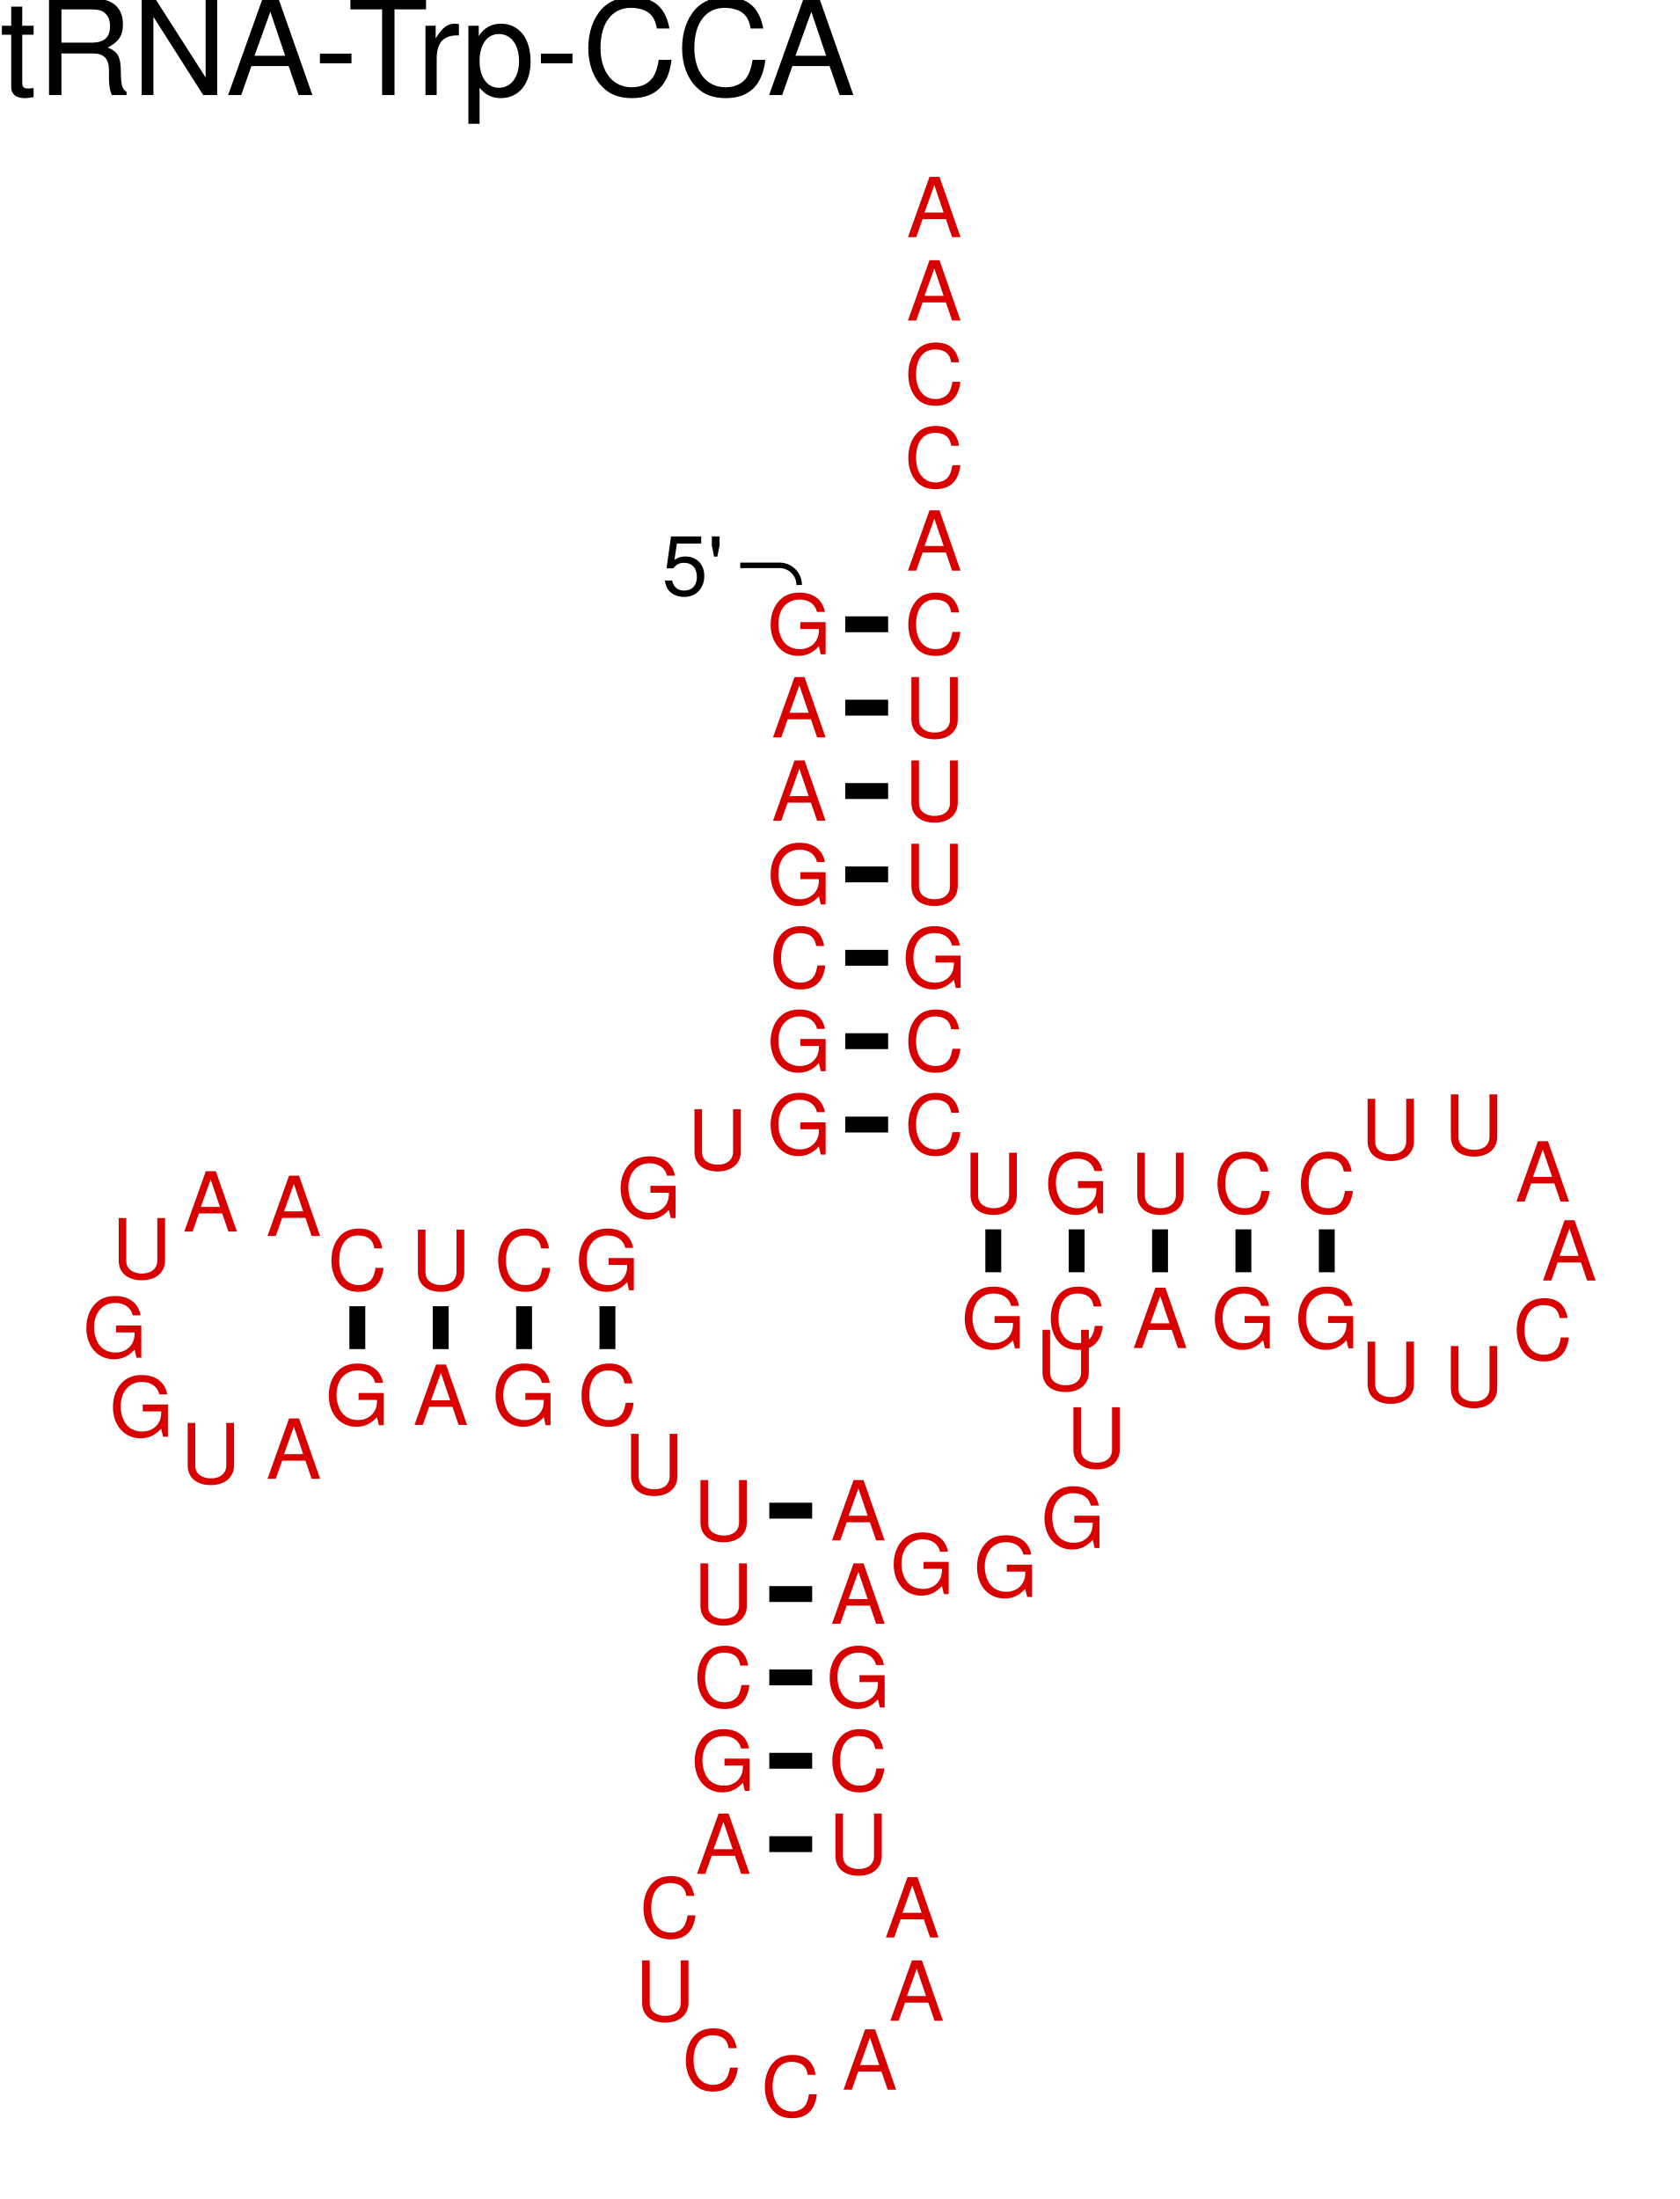
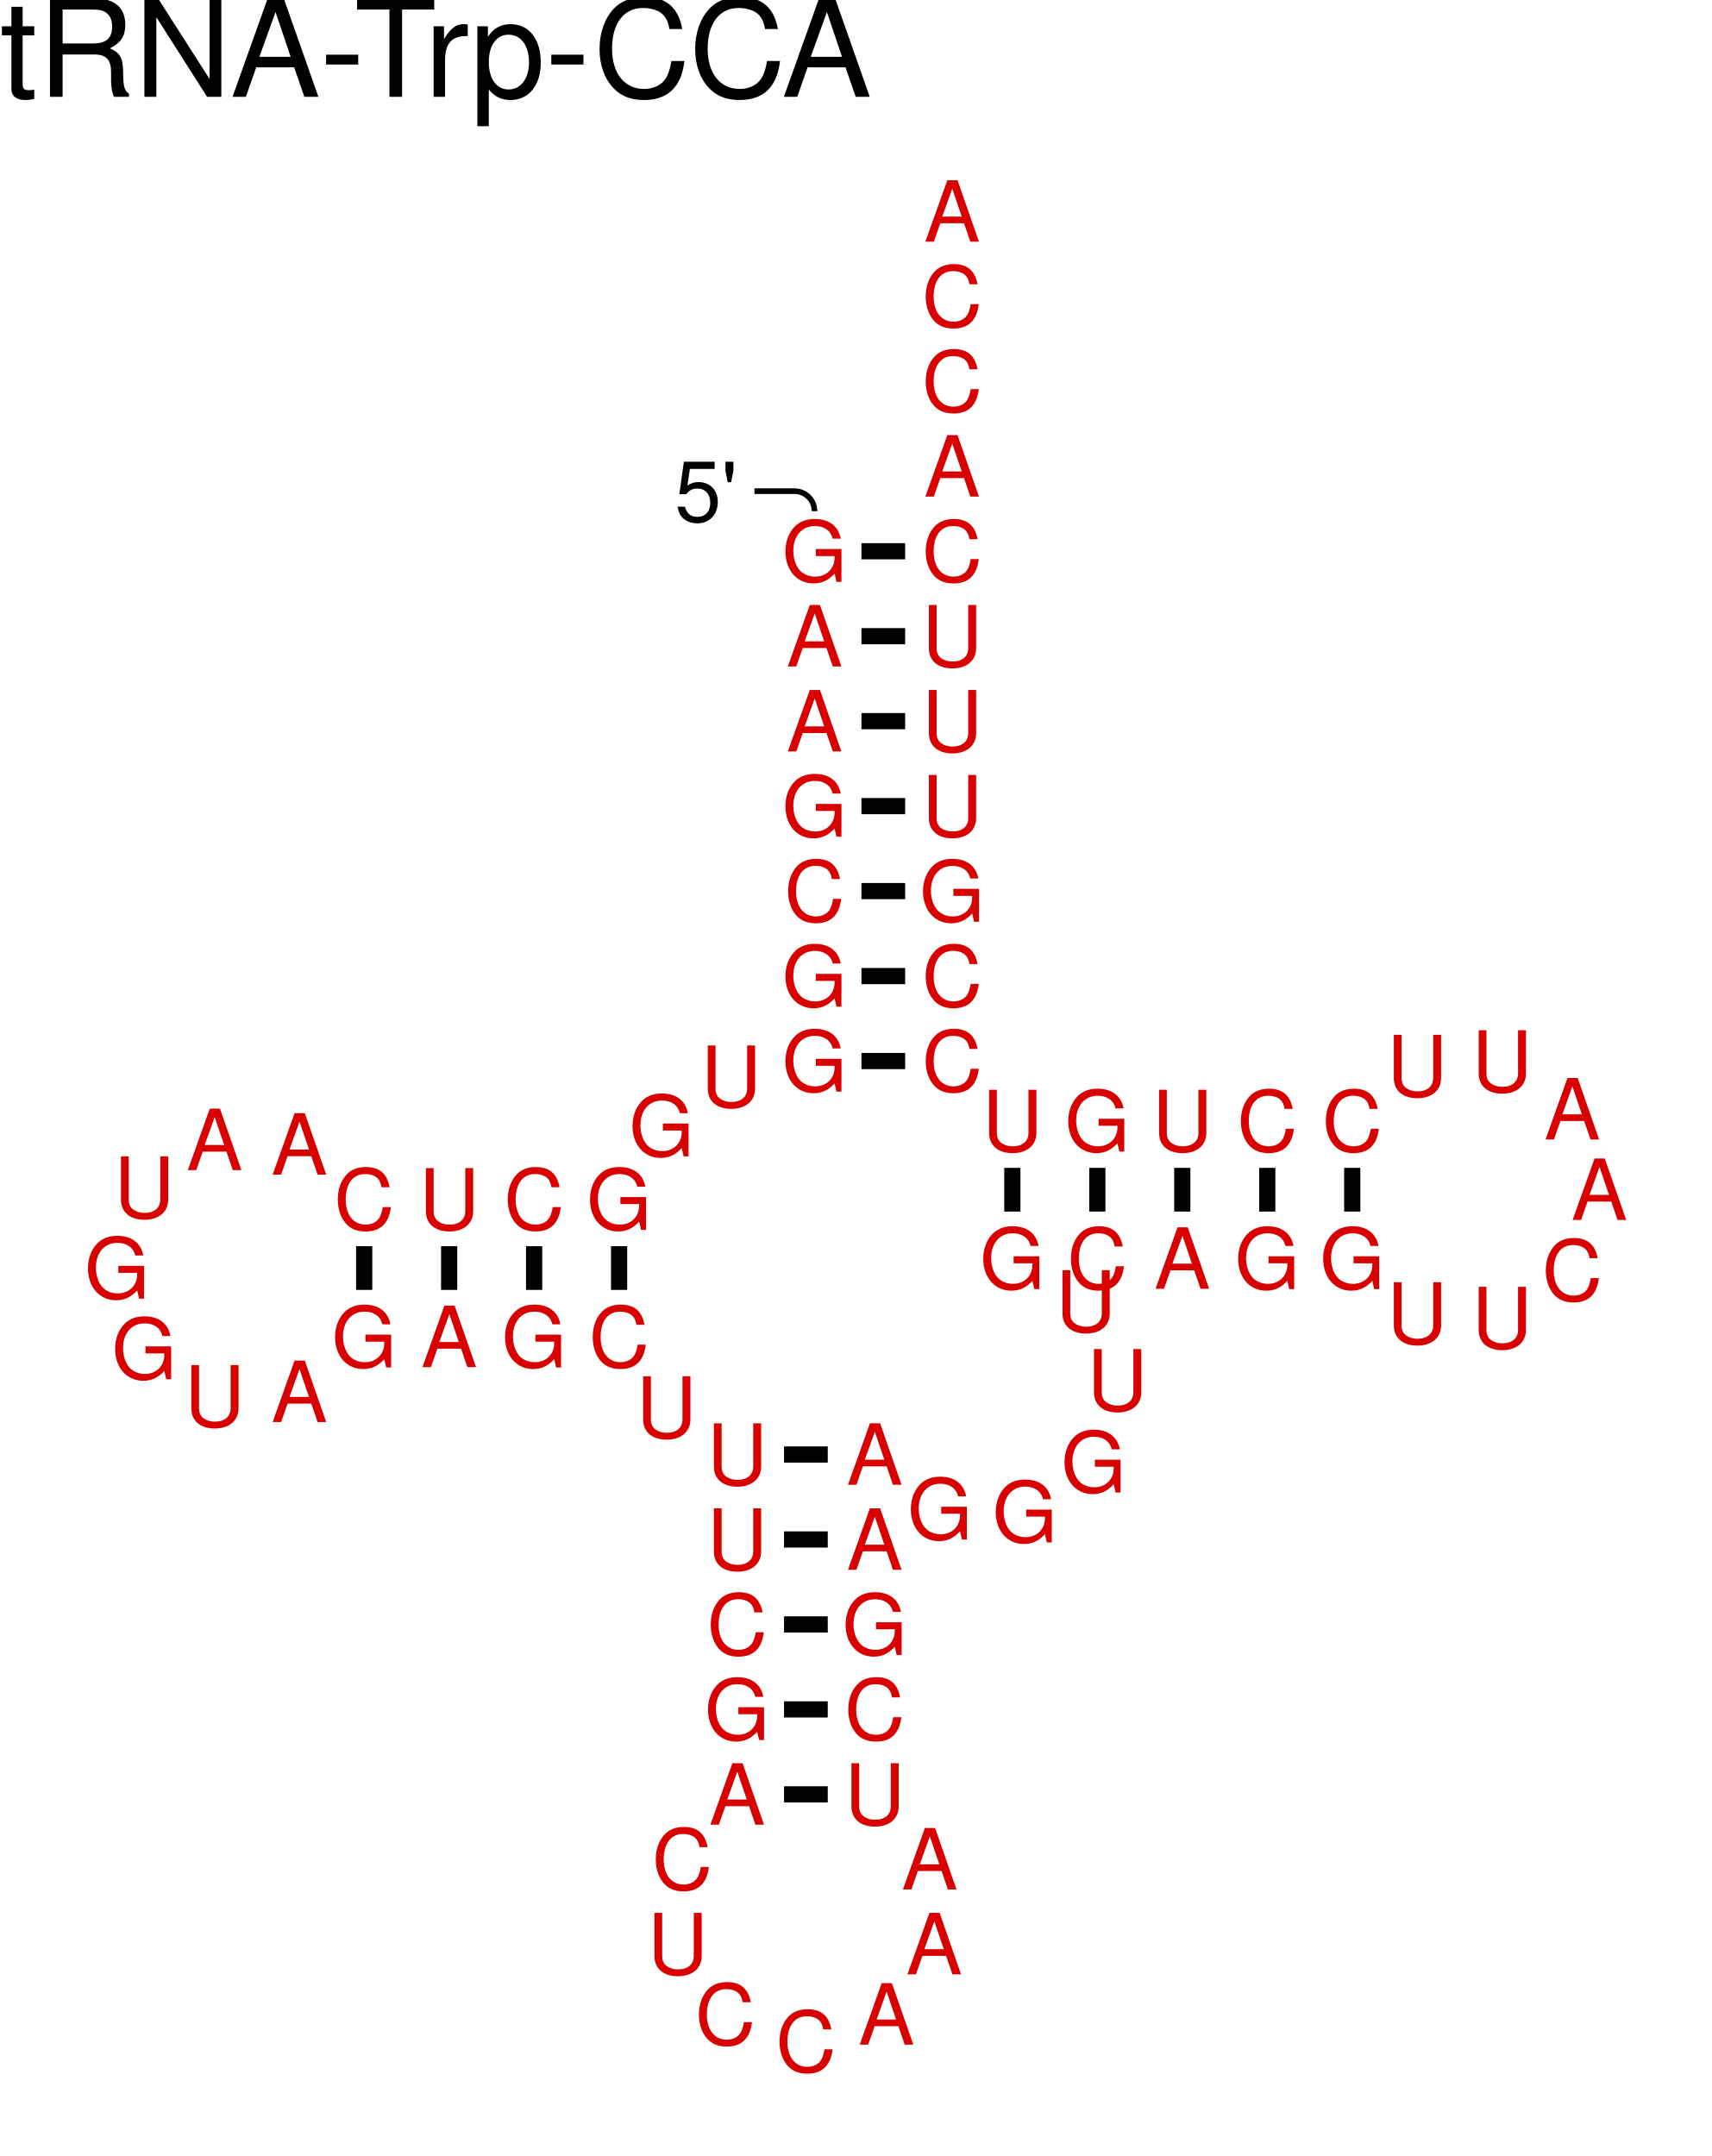
- <svg xmlns="http://www.w3.org/2000/svg" version="1.0" width="152.296" height="199.397" id="svg2403" xml:space="preserve">
+ <svg xmlns="http://www.w3.org/2000/svg" version="1.0" width="152.296" height="191.837" id="svg2403" xml:space="preserve">
  <text x="0" y="8.616" id="text1000">
    <tspan x="0" y="8.616" fill="#000000" font-variant="normal" font-weight="normal" font-style="normal" font-family="Helvetica, Arial, sans-serif" font-size="12" id="tspan1001">tRNA-Trp-CCA</tspan>
  </text>
+   <path fill="none" stroke="#000000" stroke-width="1.44" stroke-linecap="butt" stroke-linejoin="miter" d="M 76.645 49.048 L 80.533 49.048 " />
  <path fill="none" stroke="#000000" stroke-width="1.44" stroke-linecap="butt" stroke-linejoin="miter" d="M 76.645 56.608 L 80.533 56.608 " />
  <path fill="none" stroke="#000000" stroke-width="1.44" stroke-linecap="butt" stroke-linejoin="miter" d="M 76.645 64.168 L 80.533 64.168 " />
  <path fill="none" stroke="#000000" stroke-width="1.44" stroke-linecap="butt" stroke-linejoin="miter" d="M 76.645 71.728 L 80.533 71.728 " />
  <path fill="none" stroke="#000000" stroke-width="1.44" stroke-linecap="butt" stroke-linejoin="miter" d="M 76.645 79.288 L 80.533 79.288 " />
  <path fill="none" stroke="#000000" stroke-width="1.44" stroke-linecap="butt" stroke-linejoin="miter" d="M 76.645 86.849 L 80.533 86.849 " />
  <path fill="none" stroke="#000000" stroke-width="1.44" stroke-linecap="butt" stroke-linejoin="miter" d="M 76.645 94.409 L 80.533 94.409 " />
-   <path fill="none" stroke="#000000" stroke-width="1.44" stroke-linecap="butt" stroke-linejoin="miter" d="M 76.645 101.969 L 80.533 101.969 " />
-   <path fill="none" stroke="#000000" stroke-width="1.44" stroke-linecap="butt" stroke-linejoin="miter" d="M 55.082 118.445 L 55.082 122.333 " />
-   <path fill="none" stroke="#000000" stroke-width="1.44" stroke-linecap="butt" stroke-linejoin="miter" d="M 47.522 118.445 L 47.522 122.333 " />
-   <path fill="none" stroke="#000000" stroke-width="1.44" stroke-linecap="butt" stroke-linejoin="miter" d="M 39.962 118.445 L 39.962 122.333 " />
-   <path fill="none" stroke="#000000" stroke-width="1.44" stroke-linecap="butt" stroke-linejoin="miter" d="M 32.402 118.445 L 32.402 122.333 " />
+   <path fill="none" stroke="#000000" stroke-width="1.44" stroke-linecap="butt" stroke-linejoin="miter" d="M 55.082 110.885 L 55.082 114.773 " />
+   <path fill="none" stroke="#000000" stroke-width="1.44" stroke-linecap="butt" stroke-linejoin="miter" d="M 47.522 110.885 L 47.522 114.773 " />
+   <path fill="none" stroke="#000000" stroke-width="1.44" stroke-linecap="butt" stroke-linejoin="miter" d="M 39.962 110.885 L 39.962 114.773 " />
+   <path fill="none" stroke="#000000" stroke-width="1.44" stroke-linecap="butt" stroke-linejoin="miter" d="M 32.402 110.885 L 32.402 114.773 " />
+   <path fill="none" stroke="#000000" stroke-width="1.44" stroke-linecap="butt" stroke-linejoin="miter" d="M 69.758 129.42 L 73.646 129.42 " />
  <path fill="none" stroke="#000000" stroke-width="1.44" stroke-linecap="butt" stroke-linejoin="miter" d="M 69.758 136.98 L 73.646 136.98 " />
  <path fill="none" stroke="#000000" stroke-width="1.44" stroke-linecap="butt" stroke-linejoin="miter" d="M 69.758 144.54 L 73.646 144.54 " />
  <path fill="none" stroke="#000000" stroke-width="1.44" stroke-linecap="butt" stroke-linejoin="miter" d="M 69.758 152.1 L 73.646 152.1 " />
  <path fill="none" stroke="#000000" stroke-width="1.44" stroke-linecap="butt" stroke-linejoin="miter" d="M 69.758 159.66 L 73.646 159.66 " />
-   <path fill="none" stroke="#000000" stroke-width="1.44" stroke-linecap="butt" stroke-linejoin="miter" d="M 69.758 167.22 L 73.646 167.22 " />
-   <path fill="none" stroke="#000000" stroke-width="1.44" stroke-linecap="butt" stroke-linejoin="miter" d="M 90.07 115.363 L 90.07 111.475 " />
-   <path fill="none" stroke="#000000" stroke-width="1.44" stroke-linecap="butt" stroke-linejoin="miter" d="M 97.63 115.363 L 97.63 111.475 " />
-   <path fill="none" stroke="#000000" stroke-width="1.44" stroke-linecap="butt" stroke-linejoin="miter" d="M 105.19 115.363 L 105.19 111.475 " />
-   <path fill="none" stroke="#000000" stroke-width="1.44" stroke-linecap="butt" stroke-linejoin="miter" d="M 112.75 115.363 L 112.75 111.475 " />
-   <path fill="none" stroke="#000000" stroke-width="1.44" stroke-linecap="butt" stroke-linejoin="miter" d="M 120.31 115.363 L 120.31 111.475 " />
-   <text x="69.552" y="59.301" id="text1002">
-     <tspan x="69.552" y="59.301" fill="#d90000" font-variant="normal" font-weight="normal" font-style="normal" font-family="Helvetica, Arial, sans-serif" font-size="7.5" id="tspan1003">G</tspan>
-   </text>
-   <text x="69.968" y="66.861" id="text1004">
-     <tspan x="69.968" y="66.861" fill="#d90000" font-variant="normal" font-weight="normal" font-style="normal" font-family="Helvetica, Arial, sans-serif" font-size="7.5" id="tspan1005">A</tspan>
-   </text>
-   <text x="69.968" y="74.421" id="text1006">
-     <tspan x="69.968" y="74.421" fill="#d90000" font-variant="normal" font-weight="normal" font-style="normal" font-family="Helvetica, Arial, sans-serif" font-size="7.5" id="tspan1007">A</tspan>
-   </text>
-   <text x="69.552" y="81.981" id="text1008">
-     <tspan x="69.552" y="81.981" fill="#d90000" font-variant="normal" font-weight="normal" font-style="normal" font-family="Helvetica, Arial, sans-serif" font-size="7.5" id="tspan1009">G</tspan>
-   </text>
-   <text x="69.762" y="89.541" id="text1010">
-     <tspan x="69.762" y="89.541" fill="#d90000" font-variant="normal" font-weight="normal" font-style="normal" font-family="Helvetica, Arial, sans-serif" font-size="7.5" id="tspan1011">C</tspan>
-   </text>
-   <text x="69.552" y="97.101" id="text1012">
-     <tspan x="69.552" y="97.101" fill="#d90000" font-variant="normal" font-weight="normal" font-style="normal" font-family="Helvetica, Arial, sans-serif" font-size="7.5" id="tspan1013">G</tspan>
-   </text>
-   <text x="69.552" y="104.661" id="text1014">
-     <tspan x="69.552" y="104.661" fill="#d90000" font-variant="normal" font-weight="normal" font-style="normal" font-family="Helvetica, Arial, sans-serif" font-size="7.5" id="tspan1015">G</tspan>
-   </text>
-   <text x="62.331" y="106.051" id="text1016">
-     <tspan x="62.331" y="106.051" fill="#d90000" font-variant="normal" font-weight="normal" font-style="normal" font-family="Helvetica, Arial, sans-serif" font-size="7.5" id="tspan1017">U</tspan>
-   </text>
-   <text x="55.949" y="110.417" id="text1018">
-     <tspan x="55.949" y="110.417" fill="#d90000" font-variant="normal" font-weight="normal" font-style="normal" font-family="Helvetica, Arial, sans-serif" font-size="7.5" id="tspan1019">G</tspan>
-   </text>
-   <text x="52.165" y="116.962" id="text1020">
-     <tspan x="52.165" y="116.962" fill="#d90000" font-variant="normal" font-weight="normal" font-style="normal" font-family="Helvetica, Arial, sans-serif" font-size="7.5" id="tspan1021">G</tspan>
-   </text>
-   <text x="44.815" y="116.962" id="text1022">
-     <tspan x="44.815" y="116.962" fill="#d90000" font-variant="normal" font-weight="normal" font-style="normal" font-family="Helvetica, Arial, sans-serif" font-size="7.5" id="tspan1023">C</tspan>
-   </text>
-   <text x="37.255" y="116.962" id="text1024">
-     <tspan x="37.255" y="116.962" fill="#d90000" font-variant="normal" font-weight="normal" font-style="normal" font-family="Helvetica, Arial, sans-serif" font-size="7.5" id="tspan1025">U</tspan>
-   </text>
-   <text x="29.695" y="116.962" id="text1026">
-     <tspan x="29.695" y="116.962" fill="#d90000" font-variant="normal" font-weight="normal" font-style="normal" font-family="Helvetica, Arial, sans-serif" font-size="7.5" id="tspan1027">C</tspan>
-   </text>
-   <text x="24.133" y="112.074" id="text1028">
-     <tspan x="24.133" y="112.074" fill="#d90000" font-variant="normal" font-weight="normal" font-style="normal" font-family="Helvetica, Arial, sans-serif" font-size="7.5" id="tspan1029">A</tspan>
-   </text>
-   <text x="16.584" y="111.671" id="text1030">
-     <tspan x="16.584" y="111.671" fill="#d90000" font-variant="normal" font-weight="normal" font-style="normal" font-family="Helvetica, Arial, sans-serif" font-size="7.5" id="tspan1031">A</tspan>
-   </text>
-   <text x="10.123" y="115.917" id="text1032">
-     <tspan x="10.123" y="115.917" fill="#d90000" font-variant="normal" font-weight="normal" font-style="normal" font-family="Helvetica, Arial, sans-serif" font-size="7.5" id="tspan1033">U</tspan>
-   </text>
-   <text x="7.5" y="123.082" id="text1034">
-     <tspan x="7.5" y="123.082" fill="#d90000" font-variant="normal" font-weight="normal" font-style="normal" font-family="Helvetica, Arial, sans-serif" font-size="7.5" id="tspan1035">G</tspan>
-   </text>
-   <text x="9.913" y="130.246" id="text1036">
-     <tspan x="9.913" y="130.246" fill="#d90000" font-variant="normal" font-weight="normal" font-style="normal" font-family="Helvetica, Arial, sans-serif" font-size="7.5" id="tspan1037">G</tspan>
-   </text>
-   <text x="16.378" y="134.492" id="text1038">
-     <tspan x="16.378" y="134.492" fill="#d90000" font-variant="normal" font-weight="normal" font-style="normal" font-family="Helvetica, Arial, sans-serif" font-size="7.5" id="tspan1039">U</tspan>
-   </text>
-   <text x="24.133" y="134.089" id="text1040">
-     <tspan x="24.133" y="134.089" fill="#d90000" font-variant="normal" font-weight="normal" font-style="normal" font-family="Helvetica, Arial, sans-serif" font-size="7.5" id="tspan1041">A</tspan>
-   </text>
-   <text x="29.485" y="129.202" id="text1042">
-     <tspan x="29.485" y="129.202" fill="#d90000" font-variant="normal" font-weight="normal" font-style="normal" font-family="Helvetica, Arial, sans-serif" font-size="7.5" id="tspan1043">G</tspan>
-   </text>
-   <text x="37.461" y="129.202" id="text1044">
-     <tspan x="37.461" y="129.202" fill="#d90000" font-variant="normal" font-weight="normal" font-style="normal" font-family="Helvetica, Arial, sans-serif" font-size="7.5" id="tspan1045">A</tspan>
-   </text>
-   <text x="44.605" y="129.202" id="text1046">
-     <tspan x="44.605" y="129.202" fill="#d90000" font-variant="normal" font-weight="normal" font-style="normal" font-family="Helvetica, Arial, sans-serif" font-size="7.5" id="tspan1047">G</tspan>
-   </text>
-   <text x="52.375" y="129.202" id="text1048">
-     <tspan x="52.375" y="129.202" fill="#d90000" font-variant="normal" font-weight="normal" font-style="normal" font-family="Helvetica, Arial, sans-serif" font-size="7.5" id="tspan1049">C</tspan>
-   </text>
-   <text x="56.582" y="135.483" id="text1050">
-     <tspan x="56.582" y="135.483" fill="#d90000" font-variant="normal" font-weight="normal" font-style="normal" font-family="Helvetica, Arial, sans-serif" font-size="7.5" id="tspan1051">U</tspan>
-   </text>
-   <text x="62.875" y="139.673" id="text1052">
-     <tspan x="62.875" y="139.673" fill="#d90000" font-variant="normal" font-weight="normal" font-style="normal" font-family="Helvetica, Arial, sans-serif" font-size="7.5" id="tspan1053">U</tspan>
-   </text>
-   <text x="62.875" y="147.233" id="text1054">
-     <tspan x="62.875" y="147.233" fill="#d90000" font-variant="normal" font-weight="normal" font-style="normal" font-family="Helvetica, Arial, sans-serif" font-size="7.5" id="tspan1055">U</tspan>
-   </text>
-   <text x="62.875" y="154.793" id="text1056">
-     <tspan x="62.875" y="154.793" fill="#d90000" font-variant="normal" font-weight="normal" font-style="normal" font-family="Helvetica, Arial, sans-serif" font-size="7.5" id="tspan1057">C</tspan>
-   </text>
-   <text x="62.665" y="162.353" id="text1058">
-     <tspan x="62.665" y="162.353" fill="#d90000" font-variant="normal" font-weight="normal" font-style="normal" font-family="Helvetica, Arial, sans-serif" font-size="7.5" id="tspan1059">G</tspan>
-   </text>
-   <text x="63.081" y="169.913" id="text1060">
-     <tspan x="63.081" y="169.913" fill="#d90000" font-variant="normal" font-weight="normal" font-style="normal" font-family="Helvetica, Arial, sans-serif" font-size="7.5" id="tspan1061">A</tspan>
-   </text>
-   <text x="57.987" y="175.68" id="text1062">
-     <tspan x="57.987" y="175.68" fill="#d90000" font-variant="normal" font-weight="normal" font-style="normal" font-family="Helvetica, Arial, sans-serif" font-size="7.5" id="tspan1063">C</tspan>
-   </text>
-   <text x="57.584" y="183.23" id="text1064">
-     <tspan x="57.584" y="183.23" fill="#d90000" font-variant="normal" font-weight="normal" font-style="normal" font-family="Helvetica, Arial, sans-serif" font-size="7.5" id="tspan1065">U</tspan>
-   </text>
-   <text x="61.83" y="189.485" id="text1066">
-     <tspan x="61.83" y="189.485" fill="#d90000" font-variant="normal" font-weight="normal" font-style="normal" font-family="Helvetica, Arial, sans-serif" font-size="7.5" id="tspan1067">C</tspan>
-   </text>
-   <text x="68.995" y="191.897" id="text1068">
-     <tspan x="68.995" y="191.897" fill="#d90000" font-variant="normal" font-weight="normal" font-style="normal" font-family="Helvetica, Arial, sans-serif" font-size="7.5" id="tspan1069">C</tspan>
-   </text>
-   <text x="76.366" y="189.485" id="text1070">
-     <tspan x="76.366" y="189.485" fill="#d90000" font-variant="normal" font-weight="normal" font-style="normal" font-family="Helvetica, Arial, sans-serif" font-size="7.5" id="tspan1071">A</tspan>
-   </text>
-   <text x="80.612" y="183.23" id="text1072">
-     <tspan x="80.612" y="183.23" fill="#d90000" font-variant="normal" font-weight="normal" font-style="normal" font-family="Helvetica, Arial, sans-serif" font-size="7.5" id="tspan1073">A</tspan>
-   </text>
-   <text x="80.209" y="175.68" id="text1074">
-     <tspan x="80.209" y="175.68" fill="#d90000" font-variant="normal" font-weight="normal" font-style="normal" font-family="Helvetica, Arial, sans-serif" font-size="7.5" id="tspan1075">A</tspan>
-   </text>
-   <text x="75.115" y="169.913" id="text1076">
-     <tspan x="75.115" y="169.913" fill="#d90000" font-variant="normal" font-weight="normal" font-style="normal" font-family="Helvetica, Arial, sans-serif" font-size="7.5" id="tspan1077">U</tspan>
-   </text>
-   <text x="75.115" y="162.353" id="text1078">
-     <tspan x="75.115" y="162.353" fill="#d90000" font-variant="normal" font-weight="normal" font-style="normal" font-family="Helvetica, Arial, sans-serif" font-size="7.5" id="tspan1079">C</tspan>
-   </text>
-   <text x="74.905" y="154.793" id="text1080">
-     <tspan x="74.905" y="154.793" fill="#d90000" font-variant="normal" font-weight="normal" font-style="normal" font-family="Helvetica, Arial, sans-serif" font-size="7.5" id="tspan1081">G</tspan>
-   </text>
-   <text x="75.321" y="147.233" id="text1082">
-     <tspan x="75.321" y="147.233" fill="#d90000" font-variant="normal" font-weight="normal" font-style="normal" font-family="Helvetica, Arial, sans-serif" font-size="7.5" id="tspan1083">A</tspan>
-   </text>
-   <text x="75.321" y="139.673" id="text1084">
-     <tspan x="75.321" y="139.673" fill="#d90000" font-variant="normal" font-weight="normal" font-style="normal" font-family="Helvetica, Arial, sans-serif" font-size="7.5" id="tspan1085">A</tspan>
-   </text>
-   <text x="80.71" y="144.516" id="text1086">
-     <tspan x="80.71" y="144.516" fill="#d90000" font-variant="normal" font-weight="normal" font-style="normal" font-family="Helvetica, Arial, sans-serif" font-size="7.5" id="tspan1087">G</tspan>
-   </text>
-   <text x="88.266" y="144.771" id="text1088">
-     <tspan x="88.266" y="144.771" fill="#d90000" font-variant="normal" font-weight="normal" font-style="normal" font-family="Helvetica, Arial, sans-serif" font-size="7.5" id="tspan1089">G</tspan>
-   </text>
-   <text x="94.384" y="140.331" id="text1090">
-     <tspan x="94.384" y="140.331" fill="#d90000" font-variant="normal" font-weight="normal" font-style="normal" font-family="Helvetica, Arial, sans-serif" font-size="7.5" id="tspan1091">G</tspan>
-   </text>
-   <text x="96.694" y="133.068" id="text1092">
-     <tspan x="96.694" y="133.068" fill="#d90000" font-variant="normal" font-weight="normal" font-style="normal" font-family="Helvetica, Arial, sans-serif" font-size="7.5" id="tspan1093">U</tspan>
-   </text>
-   <text x="93.889" y="126.048" id="text1094">
-     <tspan x="93.889" y="126.048" fill="#d90000" font-variant="normal" font-weight="normal" font-style="normal" font-family="Helvetica, Arial, sans-serif" font-size="7.5" id="tspan1095">U</tspan>
-   </text>
-   <text x="87.153" y="122.231" id="text1096">
-     <tspan x="87.153" y="122.231" fill="#d90000" font-variant="normal" font-weight="normal" font-style="normal" font-family="Helvetica, Arial, sans-serif" font-size="7.5" id="tspan1097">G</tspan>
-   </text>
-   <text x="94.923" y="122.231" id="text1098">
-     <tspan x="94.923" y="122.231" fill="#d90000" font-variant="normal" font-weight="normal" font-style="normal" font-family="Helvetica, Arial, sans-serif" font-size="7.5" id="tspan1099">C</tspan>
-   </text>
-   <text x="102.689" y="122.231" id="text1100">
-     <tspan x="102.689" y="122.231" fill="#d90000" font-variant="normal" font-weight="normal" font-style="normal" font-family="Helvetica, Arial, sans-serif" font-size="7.5" id="tspan1101">A</tspan>
-   </text>
-   <text x="109.833" y="122.231" id="text1102">
-     <tspan x="109.833" y="122.231" fill="#d90000" font-variant="normal" font-weight="normal" font-style="normal" font-family="Helvetica, Arial, sans-serif" font-size="7.5" id="tspan1103">G</tspan>
-   </text>
-   <text x="117.393" y="122.231" id="text1104">
-     <tspan x="117.393" y="122.231" fill="#d90000" font-variant="normal" font-weight="normal" font-style="normal" font-family="Helvetica, Arial, sans-serif" font-size="7.5" id="tspan1105">G</tspan>
-   </text>
-   <text x="123.371" y="127.119" id="text1106">
-     <tspan x="123.371" y="127.119" fill="#d90000" font-variant="normal" font-weight="normal" font-style="normal" font-family="Helvetica, Arial, sans-serif" font-size="7.5" id="tspan1107">U</tspan>
-   </text>
-   <text x="130.92" y="127.522" id="text1108">
-     <tspan x="130.92" y="127.522" fill="#d90000" font-variant="normal" font-weight="normal" font-style="normal" font-family="Helvetica, Arial, sans-serif" font-size="7.5" id="tspan1109">U</tspan>
-   </text>
-   <text x="137.175" y="123.276" id="text1110">
-     <tspan x="137.175" y="123.276" fill="#d90000" font-variant="normal" font-weight="normal" font-style="normal" font-family="Helvetica, Arial, sans-serif" font-size="7.5" id="tspan1111">C</tspan>
-   </text>
-   <text x="139.794" y="116.111" id="text1112">
-     <tspan x="139.794" y="116.111" fill="#d90000" font-variant="normal" font-weight="normal" font-style="normal" font-family="Helvetica, Arial, sans-serif" font-size="7.5" id="tspan1113">A</tspan>
-   </text>
-   <text x="137.381" y="108.947" id="text1114">
-     <tspan x="137.381" y="108.947" fill="#d90000" font-variant="normal" font-weight="normal" font-style="normal" font-family="Helvetica, Arial, sans-serif" font-size="7.5" id="tspan1115">A</tspan>
-   </text>
-   <text x="130.92" y="104.701" id="text1116">
-     <tspan x="130.92" y="104.701" fill="#d90000" font-variant="normal" font-weight="normal" font-style="normal" font-family="Helvetica, Arial, sans-serif" font-size="7.5" id="tspan1117">U</tspan>
-   </text>
-   <text x="123.371" y="105.104" id="text1118">
-     <tspan x="123.371" y="105.104" fill="#d90000" font-variant="normal" font-weight="normal" font-style="normal" font-family="Helvetica, Arial, sans-serif" font-size="7.5" id="tspan1119">U</tspan>
-   </text>
-   <text x="117.603" y="109.991" id="text1120">
-     <tspan x="117.603" y="109.991" fill="#d90000" font-variant="normal" font-weight="normal" font-style="normal" font-family="Helvetica, Arial, sans-serif" font-size="7.5" id="tspan1121">C</tspan>
-   </text>
-   <text x="110.043" y="109.991" id="text1122">
-     <tspan x="110.043" y="109.991" fill="#d90000" font-variant="normal" font-weight="normal" font-style="normal" font-family="Helvetica, Arial, sans-serif" font-size="7.5" id="tspan1123">C</tspan>
-   </text>
-   <text x="102.483" y="109.991" id="text1124">
-     <tspan x="102.483" y="109.991" fill="#d90000" font-variant="normal" font-weight="normal" font-style="normal" font-family="Helvetica, Arial, sans-serif" font-size="7.5" id="tspan1125">U</tspan>
-   </text>
-   <text x="94.713" y="109.991" id="text1126">
-     <tspan x="94.713" y="109.991" fill="#d90000" font-variant="normal" font-weight="normal" font-style="normal" font-family="Helvetica, Arial, sans-serif" font-size="7.5" id="tspan1127">G</tspan>
-   </text>
-   <text x="87.363" y="109.991" id="text1128">
-     <tspan x="87.363" y="109.991" fill="#d90000" font-variant="normal" font-weight="normal" font-style="normal" font-family="Helvetica, Arial, sans-serif" font-size="7.5" id="tspan1129">U</tspan>
-   </text>
-   <text x="82.002" y="104.661" id="text1130">
-     <tspan x="82.002" y="104.661" fill="#d90000" font-variant="normal" font-weight="normal" font-style="normal" font-family="Helvetica, Arial, sans-serif" font-size="7.5" id="tspan1131">C</tspan>
-   </text>
-   <text x="82.002" y="97.101" id="text1132">
-     <tspan x="82.002" y="97.101" fill="#d90000" font-variant="normal" font-weight="normal" font-style="normal" font-family="Helvetica, Arial, sans-serif" font-size="7.5" id="tspan1133">C</tspan>
-   </text>
-   <text x="81.792" y="89.541" id="text1134">
-     <tspan x="81.792" y="89.541" fill="#d90000" font-variant="normal" font-weight="normal" font-style="normal" font-family="Helvetica, Arial, sans-serif" font-size="7.5" id="tspan1135">G</tspan>
-   </text>
-   <text x="82.002" y="81.981" id="text1136">
-     <tspan x="82.002" y="81.981" fill="#d90000" font-variant="normal" font-weight="normal" font-style="normal" font-family="Helvetica, Arial, sans-serif" font-size="7.5" id="tspan1137">U</tspan>
-   </text>
-   <text x="82.002" y="74.421" id="text1138">
-     <tspan x="82.002" y="74.421" fill="#d90000" font-variant="normal" font-weight="normal" font-style="normal" font-family="Helvetica, Arial, sans-serif" font-size="7.5" id="tspan1139">U</tspan>
-   </text>
-   <text x="82.002" y="66.861" id="text1140">
-     <tspan x="82.002" y="66.861" fill="#d90000" font-variant="normal" font-weight="normal" font-style="normal" font-family="Helvetica, Arial, sans-serif" font-size="7.5" id="tspan1141">U</tspan>
-   </text>
-   <text x="82.002" y="59.301" id="text1142">
-     <tspan x="82.002" y="59.301" fill="#d90000" font-variant="normal" font-weight="normal" font-style="normal" font-family="Helvetica, Arial, sans-serif" font-size="7.5" id="tspan1143">C</tspan>
-   </text>
-   <text x="82.208" y="51.741" id="text1144">
-     <tspan x="82.208" y="51.741" fill="#d90000" font-variant="normal" font-weight="normal" font-style="normal" font-family="Helvetica, Arial, sans-serif" font-size="7.5" id="tspan1145">A</tspan>
-   </text>
-   <text x="82.002" y="44.181" id="text1146">
-     <tspan x="82.002" y="44.181" fill="#d90000" font-variant="normal" font-weight="normal" font-style="normal" font-family="Helvetica, Arial, sans-serif" font-size="7.5" id="tspan1147">C</tspan>
-   </text>
-   <text x="82.002" y="36.621" id="text1148">
-     <tspan x="82.002" y="36.621" fill="#d90000" font-variant="normal" font-weight="normal" font-style="normal" font-family="Helvetica, Arial, sans-serif" font-size="7.5" id="tspan1149">C</tspan>
-   </text>
-   <text x="82.208" y="29.061" id="text1150">
-     <tspan x="82.208" y="29.061" fill="#d90000" font-variant="normal" font-weight="normal" font-style="normal" font-family="Helvetica, Arial, sans-serif" font-size="7.5" id="tspan1151">A</tspan>
-   </text>
-   <text x="82.208" y="21.501" id="text1152">
-     <tspan x="82.208" y="21.501" fill="#d90000" font-variant="normal" font-weight="normal" font-style="normal" font-family="Helvetica, Arial, sans-serif" font-size="7.5" id="tspan1153">A</tspan>
-   </text>
-   <path fill="none" stroke="#000000" stroke-width="0.5" stroke-linecap="butt" stroke-linejoin="miter" d="M 72.469 53.045 A 1.782,1.782 270 0,0 70.688,51.263L 67.124 51.263 " />
-   <text x="60.021" y="53.955" id="text1154">
-     <tspan x="60.021" y="53.955" fill="#000000" font-variant="normal" font-weight="normal" font-style="normal" font-family="Helvetica, Arial, sans-serif" font-size="7.5" id="tspan1155">5'</tspan>
+   <path fill="none" stroke="#000000" stroke-width="1.44" stroke-linecap="butt" stroke-linejoin="miter" d="M 90.07 107.803 L 90.07 103.915 " />
+   <path fill="none" stroke="#000000" stroke-width="1.44" stroke-linecap="butt" stroke-linejoin="miter" d="M 97.63 107.803 L 97.63 103.915 " />
+   <path fill="none" stroke="#000000" stroke-width="1.44" stroke-linecap="butt" stroke-linejoin="miter" d="M 105.19 107.803 L 105.19 103.915 " />
+   <path fill="none" stroke="#000000" stroke-width="1.44" stroke-linecap="butt" stroke-linejoin="miter" d="M 112.75 107.803 L 112.75 103.915 " />
+   <path fill="none" stroke="#000000" stroke-width="1.44" stroke-linecap="butt" stroke-linejoin="miter" d="M 120.31 107.803 L 120.31 103.915 " />
+   <text x="69.552" y="51.741" id="text1002">
+     <tspan x="69.552" y="51.741" fill="#d90000" font-variant="normal" font-weight="normal" font-style="normal" font-family="Helvetica, Arial, sans-serif" font-size="7.5" id="tspan1003">G</tspan>
+   </text>
+   <text x="69.968" y="59.301" id="text1004">
+     <tspan x="69.968" y="59.301" fill="#d90000" font-variant="normal" font-weight="normal" font-style="normal" font-family="Helvetica, Arial, sans-serif" font-size="7.5" id="tspan1005">A</tspan>
+   </text>
+   <text x="69.968" y="66.861" id="text1006">
+     <tspan x="69.968" y="66.861" fill="#d90000" font-variant="normal" font-weight="normal" font-style="normal" font-family="Helvetica, Arial, sans-serif" font-size="7.5" id="tspan1007">A</tspan>
+   </text>
+   <text x="69.552" y="74.421" id="text1008">
+     <tspan x="69.552" y="74.421" fill="#d90000" font-variant="normal" font-weight="normal" font-style="normal" font-family="Helvetica, Arial, sans-serif" font-size="7.5" id="tspan1009">G</tspan>
+   </text>
+   <text x="69.762" y="81.981" id="text1010">
+     <tspan x="69.762" y="81.981" fill="#d90000" font-variant="normal" font-weight="normal" font-style="normal" font-family="Helvetica, Arial, sans-serif" font-size="7.5" id="tspan1011">C</tspan>
+   </text>
+   <text x="69.552" y="89.541" id="text1012">
+     <tspan x="69.552" y="89.541" fill="#d90000" font-variant="normal" font-weight="normal" font-style="normal" font-family="Helvetica, Arial, sans-serif" font-size="7.5" id="tspan1013">G</tspan>
+   </text>
+   <text x="69.552" y="97.101" id="text1014">
+     <tspan x="69.552" y="97.101" fill="#d90000" font-variant="normal" font-weight="normal" font-style="normal" font-family="Helvetica, Arial, sans-serif" font-size="7.5" id="tspan1015">G</tspan>
+   </text>
+   <text x="62.331" y="98.491" id="text1016">
+     <tspan x="62.331" y="98.491" fill="#d90000" font-variant="normal" font-weight="normal" font-style="normal" font-family="Helvetica, Arial, sans-serif" font-size="7.5" id="tspan1017">U</tspan>
+   </text>
+   <text x="55.949" y="102.857" id="text1018">
+     <tspan x="55.949" y="102.857" fill="#d90000" font-variant="normal" font-weight="normal" font-style="normal" font-family="Helvetica, Arial, sans-serif" font-size="7.5" id="tspan1019">G</tspan>
+   </text>
+   <text x="52.165" y="109.402" id="text1020">
+     <tspan x="52.165" y="109.402" fill="#d90000" font-variant="normal" font-weight="normal" font-style="normal" font-family="Helvetica, Arial, sans-serif" font-size="7.5" id="tspan1021">G</tspan>
+   </text>
+   <text x="44.815" y="109.402" id="text1022">
+     <tspan x="44.815" y="109.402" fill="#d90000" font-variant="normal" font-weight="normal" font-style="normal" font-family="Helvetica, Arial, sans-serif" font-size="7.5" id="tspan1023">C</tspan>
+   </text>
+   <text x="37.255" y="109.402" id="text1024">
+     <tspan x="37.255" y="109.402" fill="#d90000" font-variant="normal" font-weight="normal" font-style="normal" font-family="Helvetica, Arial, sans-serif" font-size="7.5" id="tspan1025">U</tspan>
+   </text>
+   <text x="29.695" y="109.402" id="text1026">
+     <tspan x="29.695" y="109.402" fill="#d90000" font-variant="normal" font-weight="normal" font-style="normal" font-family="Helvetica, Arial, sans-serif" font-size="7.5" id="tspan1027">C</tspan>
+   </text>
+   <text x="24.133" y="104.514" id="text1028">
+     <tspan x="24.133" y="104.514" fill="#d90000" font-variant="normal" font-weight="normal" font-style="normal" font-family="Helvetica, Arial, sans-serif" font-size="7.5" id="tspan1029">A</tspan>
+   </text>
+   <text x="16.584" y="104.111" id="text1030">
+     <tspan x="16.584" y="104.111" fill="#d90000" font-variant="normal" font-weight="normal" font-style="normal" font-family="Helvetica, Arial, sans-serif" font-size="7.5" id="tspan1031">A</tspan>
+   </text>
+   <text x="10.123" y="108.357" id="text1032">
+     <tspan x="10.123" y="108.357" fill="#d90000" font-variant="normal" font-weight="normal" font-style="normal" font-family="Helvetica, Arial, sans-serif" font-size="7.5" id="tspan1033">U</tspan>
+   </text>
+   <text x="7.5" y="115.522" id="text1034">
+     <tspan x="7.5" y="115.522" fill="#d90000" font-variant="normal" font-weight="normal" font-style="normal" font-family="Helvetica, Arial, sans-serif" font-size="7.5" id="tspan1035">G</tspan>
+   </text>
+   <text x="9.913" y="122.686" id="text1036">
+     <tspan x="9.913" y="122.686" fill="#d90000" font-variant="normal" font-weight="normal" font-style="normal" font-family="Helvetica, Arial, sans-serif" font-size="7.5" id="tspan1037">G</tspan>
+   </text>
+   <text x="16.378" y="126.932" id="text1038">
+     <tspan x="16.378" y="126.932" fill="#d90000" font-variant="normal" font-weight="normal" font-style="normal" font-family="Helvetica, Arial, sans-serif" font-size="7.5" id="tspan1039">U</tspan>
+   </text>
+   <text x="24.133" y="126.529" id="text1040">
+     <tspan x="24.133" y="126.529" fill="#d90000" font-variant="normal" font-weight="normal" font-style="normal" font-family="Helvetica, Arial, sans-serif" font-size="7.5" id="tspan1041">A</tspan>
+   </text>
+   <text x="29.485" y="121.642" id="text1042">
+     <tspan x="29.485" y="121.642" fill="#d90000" font-variant="normal" font-weight="normal" font-style="normal" font-family="Helvetica, Arial, sans-serif" font-size="7.5" id="tspan1043">G</tspan>
+   </text>
+   <text x="37.461" y="121.642" id="text1044">
+     <tspan x="37.461" y="121.642" fill="#d90000" font-variant="normal" font-weight="normal" font-style="normal" font-family="Helvetica, Arial, sans-serif" font-size="7.5" id="tspan1045">A</tspan>
+   </text>
+   <text x="44.605" y="121.642" id="text1046">
+     <tspan x="44.605" y="121.642" fill="#d90000" font-variant="normal" font-weight="normal" font-style="normal" font-family="Helvetica, Arial, sans-serif" font-size="7.5" id="tspan1047">G</tspan>
+   </text>
+   <text x="52.375" y="121.642" id="text1048">
+     <tspan x="52.375" y="121.642" fill="#d90000" font-variant="normal" font-weight="normal" font-style="normal" font-family="Helvetica, Arial, sans-serif" font-size="7.5" id="tspan1049">C</tspan>
+   </text>
+   <text x="56.582" y="127.923" id="text1050">
+     <tspan x="56.582" y="127.923" fill="#d90000" font-variant="normal" font-weight="normal" font-style="normal" font-family="Helvetica, Arial, sans-serif" font-size="7.5" id="tspan1051">U</tspan>
+   </text>
+   <text x="62.875" y="132.113" id="text1052">
+     <tspan x="62.875" y="132.113" fill="#d90000" font-variant="normal" font-weight="normal" font-style="normal" font-family="Helvetica, Arial, sans-serif" font-size="7.5" id="tspan1053">U</tspan>
+   </text>
+   <text x="62.875" y="139.673" id="text1054">
+     <tspan x="62.875" y="139.673" fill="#d90000" font-variant="normal" font-weight="normal" font-style="normal" font-family="Helvetica, Arial, sans-serif" font-size="7.5" id="tspan1055">U</tspan>
+   </text>
+   <text x="62.875" y="147.233" id="text1056">
+     <tspan x="62.875" y="147.233" fill="#d90000" font-variant="normal" font-weight="normal" font-style="normal" font-family="Helvetica, Arial, sans-serif" font-size="7.5" id="tspan1057">C</tspan>
+   </text>
+   <text x="62.665" y="154.793" id="text1058">
+     <tspan x="62.665" y="154.793" fill="#d90000" font-variant="normal" font-weight="normal" font-style="normal" font-family="Helvetica, Arial, sans-serif" font-size="7.5" id="tspan1059">G</tspan>
+   </text>
+   <text x="63.081" y="162.353" id="text1060">
+     <tspan x="63.081" y="162.353" fill="#d90000" font-variant="normal" font-weight="normal" font-style="normal" font-family="Helvetica, Arial, sans-serif" font-size="7.5" id="tspan1061">A</tspan>
+   </text>
+   <text x="57.987" y="168.12" id="text1062">
+     <tspan x="57.987" y="168.12" fill="#d90000" font-variant="normal" font-weight="normal" font-style="normal" font-family="Helvetica, Arial, sans-serif" font-size="7.5" id="tspan1063">C</tspan>
+   </text>
+   <text x="57.584" y="175.67" id="text1064">
+     <tspan x="57.584" y="175.67" fill="#d90000" font-variant="normal" font-weight="normal" font-style="normal" font-family="Helvetica, Arial, sans-serif" font-size="7.5" id="tspan1065">U</tspan>
+   </text>
+   <text x="61.83" y="181.925" id="text1066">
+     <tspan x="61.83" y="181.925" fill="#d90000" font-variant="normal" font-weight="normal" font-style="normal" font-family="Helvetica, Arial, sans-serif" font-size="7.5" id="tspan1067">C</tspan>
+   </text>
+   <text x="68.995" y="184.337" id="text1068">
+     <tspan x="68.995" y="184.337" fill="#d90000" font-variant="normal" font-weight="normal" font-style="normal" font-family="Helvetica, Arial, sans-serif" font-size="7.5" id="tspan1069">C</tspan>
+   </text>
+   <text x="76.366" y="181.925" id="text1070">
+     <tspan x="76.366" y="181.925" fill="#d90000" font-variant="normal" font-weight="normal" font-style="normal" font-family="Helvetica, Arial, sans-serif" font-size="7.5" id="tspan1071">A</tspan>
+   </text>
+   <text x="80.612" y="175.67" id="text1072">
+     <tspan x="80.612" y="175.67" fill="#d90000" font-variant="normal" font-weight="normal" font-style="normal" font-family="Helvetica, Arial, sans-serif" font-size="7.5" id="tspan1073">A</tspan>
+   </text>
+   <text x="80.209" y="168.12" id="text1074">
+     <tspan x="80.209" y="168.12" fill="#d90000" font-variant="normal" font-weight="normal" font-style="normal" font-family="Helvetica, Arial, sans-serif" font-size="7.5" id="tspan1075">A</tspan>
+   </text>
+   <text x="75.115" y="162.353" id="text1076">
+     <tspan x="75.115" y="162.353" fill="#d90000" font-variant="normal" font-weight="normal" font-style="normal" font-family="Helvetica, Arial, sans-serif" font-size="7.5" id="tspan1077">U</tspan>
+   </text>
+   <text x="75.115" y="154.793" id="text1078">
+     <tspan x="75.115" y="154.793" fill="#d90000" font-variant="normal" font-weight="normal" font-style="normal" font-family="Helvetica, Arial, sans-serif" font-size="7.5" id="tspan1079">C</tspan>
+   </text>
+   <text x="74.905" y="147.233" id="text1080">
+     <tspan x="74.905" y="147.233" fill="#d90000" font-variant="normal" font-weight="normal" font-style="normal" font-family="Helvetica, Arial, sans-serif" font-size="7.5" id="tspan1081">G</tspan>
+   </text>
+   <text x="75.321" y="139.673" id="text1082">
+     <tspan x="75.321" y="139.673" fill="#d90000" font-variant="normal" font-weight="normal" font-style="normal" font-family="Helvetica, Arial, sans-serif" font-size="7.5" id="tspan1083">A</tspan>
+   </text>
+   <text x="75.321" y="132.113" id="text1084">
+     <tspan x="75.321" y="132.113" fill="#d90000" font-variant="normal" font-weight="normal" font-style="normal" font-family="Helvetica, Arial, sans-serif" font-size="7.5" id="tspan1085">A</tspan>
+   </text>
+   <text x="80.71" y="136.956" id="text1086">
+     <tspan x="80.71" y="136.956" fill="#d90000" font-variant="normal" font-weight="normal" font-style="normal" font-family="Helvetica, Arial, sans-serif" font-size="7.5" id="tspan1087">G</tspan>
+   </text>
+   <text x="88.266" y="137.211" id="text1088">
+     <tspan x="88.266" y="137.211" fill="#d90000" font-variant="normal" font-weight="normal" font-style="normal" font-family="Helvetica, Arial, sans-serif" font-size="7.5" id="tspan1089">G</tspan>
+   </text>
+   <text x="94.384" y="132.771" id="text1090">
+     <tspan x="94.384" y="132.771" fill="#d90000" font-variant="normal" font-weight="normal" font-style="normal" font-family="Helvetica, Arial, sans-serif" font-size="7.5" id="tspan1091">G</tspan>
+   </text>
+   <text x="96.694" y="125.508" id="text1092">
+     <tspan x="96.694" y="125.508" fill="#d90000" font-variant="normal" font-weight="normal" font-style="normal" font-family="Helvetica, Arial, sans-serif" font-size="7.5" id="tspan1093">U</tspan>
+   </text>
+   <text x="93.889" y="118.488" id="text1094">
+     <tspan x="93.889" y="118.488" fill="#d90000" font-variant="normal" font-weight="normal" font-style="normal" font-family="Helvetica, Arial, sans-serif" font-size="7.5" id="tspan1095">U</tspan>
+   </text>
+   <text x="87.153" y="114.671" id="text1096">
+     <tspan x="87.153" y="114.671" fill="#d90000" font-variant="normal" font-weight="normal" font-style="normal" font-family="Helvetica, Arial, sans-serif" font-size="7.5" id="tspan1097">G</tspan>
+   </text>
+   <text x="94.923" y="114.671" id="text1098">
+     <tspan x="94.923" y="114.671" fill="#d90000" font-variant="normal" font-weight="normal" font-style="normal" font-family="Helvetica, Arial, sans-serif" font-size="7.5" id="tspan1099">C</tspan>
+   </text>
+   <text x="102.689" y="114.671" id="text1100">
+     <tspan x="102.689" y="114.671" fill="#d90000" font-variant="normal" font-weight="normal" font-style="normal" font-family="Helvetica, Arial, sans-serif" font-size="7.5" id="tspan1101">A</tspan>
+   </text>
+   <text x="109.833" y="114.671" id="text1102">
+     <tspan x="109.833" y="114.671" fill="#d90000" font-variant="normal" font-weight="normal" font-style="normal" font-family="Helvetica, Arial, sans-serif" font-size="7.5" id="tspan1103">G</tspan>
+   </text>
+   <text x="117.393" y="114.671" id="text1104">
+     <tspan x="117.393" y="114.671" fill="#d90000" font-variant="normal" font-weight="normal" font-style="normal" font-family="Helvetica, Arial, sans-serif" font-size="7.5" id="tspan1105">G</tspan>
+   </text>
+   <text x="123.371" y="119.559" id="text1106">
+     <tspan x="123.371" y="119.559" fill="#d90000" font-variant="normal" font-weight="normal" font-style="normal" font-family="Helvetica, Arial, sans-serif" font-size="7.5" id="tspan1107">U</tspan>
+   </text>
+   <text x="130.92" y="119.962" id="text1108">
+     <tspan x="130.92" y="119.962" fill="#d90000" font-variant="normal" font-weight="normal" font-style="normal" font-family="Helvetica, Arial, sans-serif" font-size="7.5" id="tspan1109">U</tspan>
+   </text>
+   <text x="137.175" y="115.716" id="text1110">
+     <tspan x="137.175" y="115.716" fill="#d90000" font-variant="normal" font-weight="normal" font-style="normal" font-family="Helvetica, Arial, sans-serif" font-size="7.5" id="tspan1111">C</tspan>
+   </text>
+   <text x="139.794" y="108.551" id="text1112">
+     <tspan x="139.794" y="108.551" fill="#d90000" font-variant="normal" font-weight="normal" font-style="normal" font-family="Helvetica, Arial, sans-serif" font-size="7.5" id="tspan1113">A</tspan>
+   </text>
+   <text x="137.381" y="101.387" id="text1114">
+     <tspan x="137.381" y="101.387" fill="#d90000" font-variant="normal" font-weight="normal" font-style="normal" font-family="Helvetica, Arial, sans-serif" font-size="7.5" id="tspan1115">A</tspan>
+   </text>
+   <text x="130.92" y="97.141" id="text1116">
+     <tspan x="130.92" y="97.141" fill="#d90000" font-variant="normal" font-weight="normal" font-style="normal" font-family="Helvetica, Arial, sans-serif" font-size="7.5" id="tspan1117">U</tspan>
+   </text>
+   <text x="123.371" y="97.544" id="text1118">
+     <tspan x="123.371" y="97.544" fill="#d90000" font-variant="normal" font-weight="normal" font-style="normal" font-family="Helvetica, Arial, sans-serif" font-size="7.5" id="tspan1119">U</tspan>
+   </text>
+   <text x="117.603" y="102.431" id="text1120">
+     <tspan x="117.603" y="102.431" fill="#d90000" font-variant="normal" font-weight="normal" font-style="normal" font-family="Helvetica, Arial, sans-serif" font-size="7.5" id="tspan1121">C</tspan>
+   </text>
+   <text x="110.043" y="102.431" id="text1122">
+     <tspan x="110.043" y="102.431" fill="#d90000" font-variant="normal" font-weight="normal" font-style="normal" font-family="Helvetica, Arial, sans-serif" font-size="7.5" id="tspan1123">C</tspan>
+   </text>
+   <text x="102.483" y="102.431" id="text1124">
+     <tspan x="102.483" y="102.431" fill="#d90000" font-variant="normal" font-weight="normal" font-style="normal" font-family="Helvetica, Arial, sans-serif" font-size="7.5" id="tspan1125">U</tspan>
+   </text>
+   <text x="94.713" y="102.431" id="text1126">
+     <tspan x="94.713" y="102.431" fill="#d90000" font-variant="normal" font-weight="normal" font-style="normal" font-family="Helvetica, Arial, sans-serif" font-size="7.5" id="tspan1127">G</tspan>
+   </text>
+   <text x="87.363" y="102.431" id="text1128">
+     <tspan x="87.363" y="102.431" fill="#d90000" font-variant="normal" font-weight="normal" font-style="normal" font-family="Helvetica, Arial, sans-serif" font-size="7.5" id="tspan1129">U</tspan>
+   </text>
+   <text x="82.002" y="97.101" id="text1130">
+     <tspan x="82.002" y="97.101" fill="#d90000" font-variant="normal" font-weight="normal" font-style="normal" font-family="Helvetica, Arial, sans-serif" font-size="7.5" id="tspan1131">C</tspan>
+   </text>
+   <text x="82.002" y="89.541" id="text1132">
+     <tspan x="82.002" y="89.541" fill="#d90000" font-variant="normal" font-weight="normal" font-style="normal" font-family="Helvetica, Arial, sans-serif" font-size="7.5" id="tspan1133">C</tspan>
+   </text>
+   <text x="81.792" y="81.981" id="text1134">
+     <tspan x="81.792" y="81.981" fill="#d90000" font-variant="normal" font-weight="normal" font-style="normal" font-family="Helvetica, Arial, sans-serif" font-size="7.5" id="tspan1135">G</tspan>
+   </text>
+   <text x="82.002" y="74.421" id="text1136">
+     <tspan x="82.002" y="74.421" fill="#d90000" font-variant="normal" font-weight="normal" font-style="normal" font-family="Helvetica, Arial, sans-serif" font-size="7.5" id="tspan1137">U</tspan>
+   </text>
+   <text x="82.002" y="66.861" id="text1138">
+     <tspan x="82.002" y="66.861" fill="#d90000" font-variant="normal" font-weight="normal" font-style="normal" font-family="Helvetica, Arial, sans-serif" font-size="7.5" id="tspan1139">U</tspan>
+   </text>
+   <text x="82.002" y="59.301" id="text1140">
+     <tspan x="82.002" y="59.301" fill="#d90000" font-variant="normal" font-weight="normal" font-style="normal" font-family="Helvetica, Arial, sans-serif" font-size="7.5" id="tspan1141">U</tspan>
+   </text>
+   <text x="82.002" y="51.741" id="text1142">
+     <tspan x="82.002" y="51.741" fill="#d90000" font-variant="normal" font-weight="normal" font-style="normal" font-family="Helvetica, Arial, sans-serif" font-size="7.5" id="tspan1143">C</tspan>
+   </text>
+   <text x="82.208" y="44.181" id="text1144">
+     <tspan x="82.208" y="44.181" fill="#d90000" font-variant="normal" font-weight="normal" font-style="normal" font-family="Helvetica, Arial, sans-serif" font-size="7.5" id="tspan1145">A</tspan>
+   </text>
+   <text x="82.002" y="36.621" id="text1146">
+     <tspan x="82.002" y="36.621" fill="#d90000" font-variant="normal" font-weight="normal" font-style="normal" font-family="Helvetica, Arial, sans-serif" font-size="7.5" id="tspan1147">C</tspan>
+   </text>
+   <text x="82.002" y="29.061" id="text1148">
+     <tspan x="82.002" y="29.061" fill="#d90000" font-variant="normal" font-weight="normal" font-style="normal" font-family="Helvetica, Arial, sans-serif" font-size="7.5" id="tspan1149">C</tspan>
+   </text>
+   <text x="82.208" y="21.501" id="text1150">
+     <tspan x="82.208" y="21.501" fill="#d90000" font-variant="normal" font-weight="normal" font-style="normal" font-family="Helvetica, Arial, sans-serif" font-size="7.5" id="tspan1151">A</tspan>
+   </text>
+   <path fill="none" stroke="#000000" stroke-width="0.5" stroke-linecap="butt" stroke-linejoin="miter" d="M 72.469 45.485 A 1.782,1.782 270 0,0 70.688,43.703L 67.124 43.703 " />
+   <text x="60.021" y="46.395" id="text1152">
+     <tspan x="60.021" y="46.395" fill="#000000" font-variant="normal" font-weight="normal" font-style="normal" font-family="Helvetica, Arial, sans-serif" font-size="7.5" id="tspan1153">5'</tspan>
  </text>
</svg>
